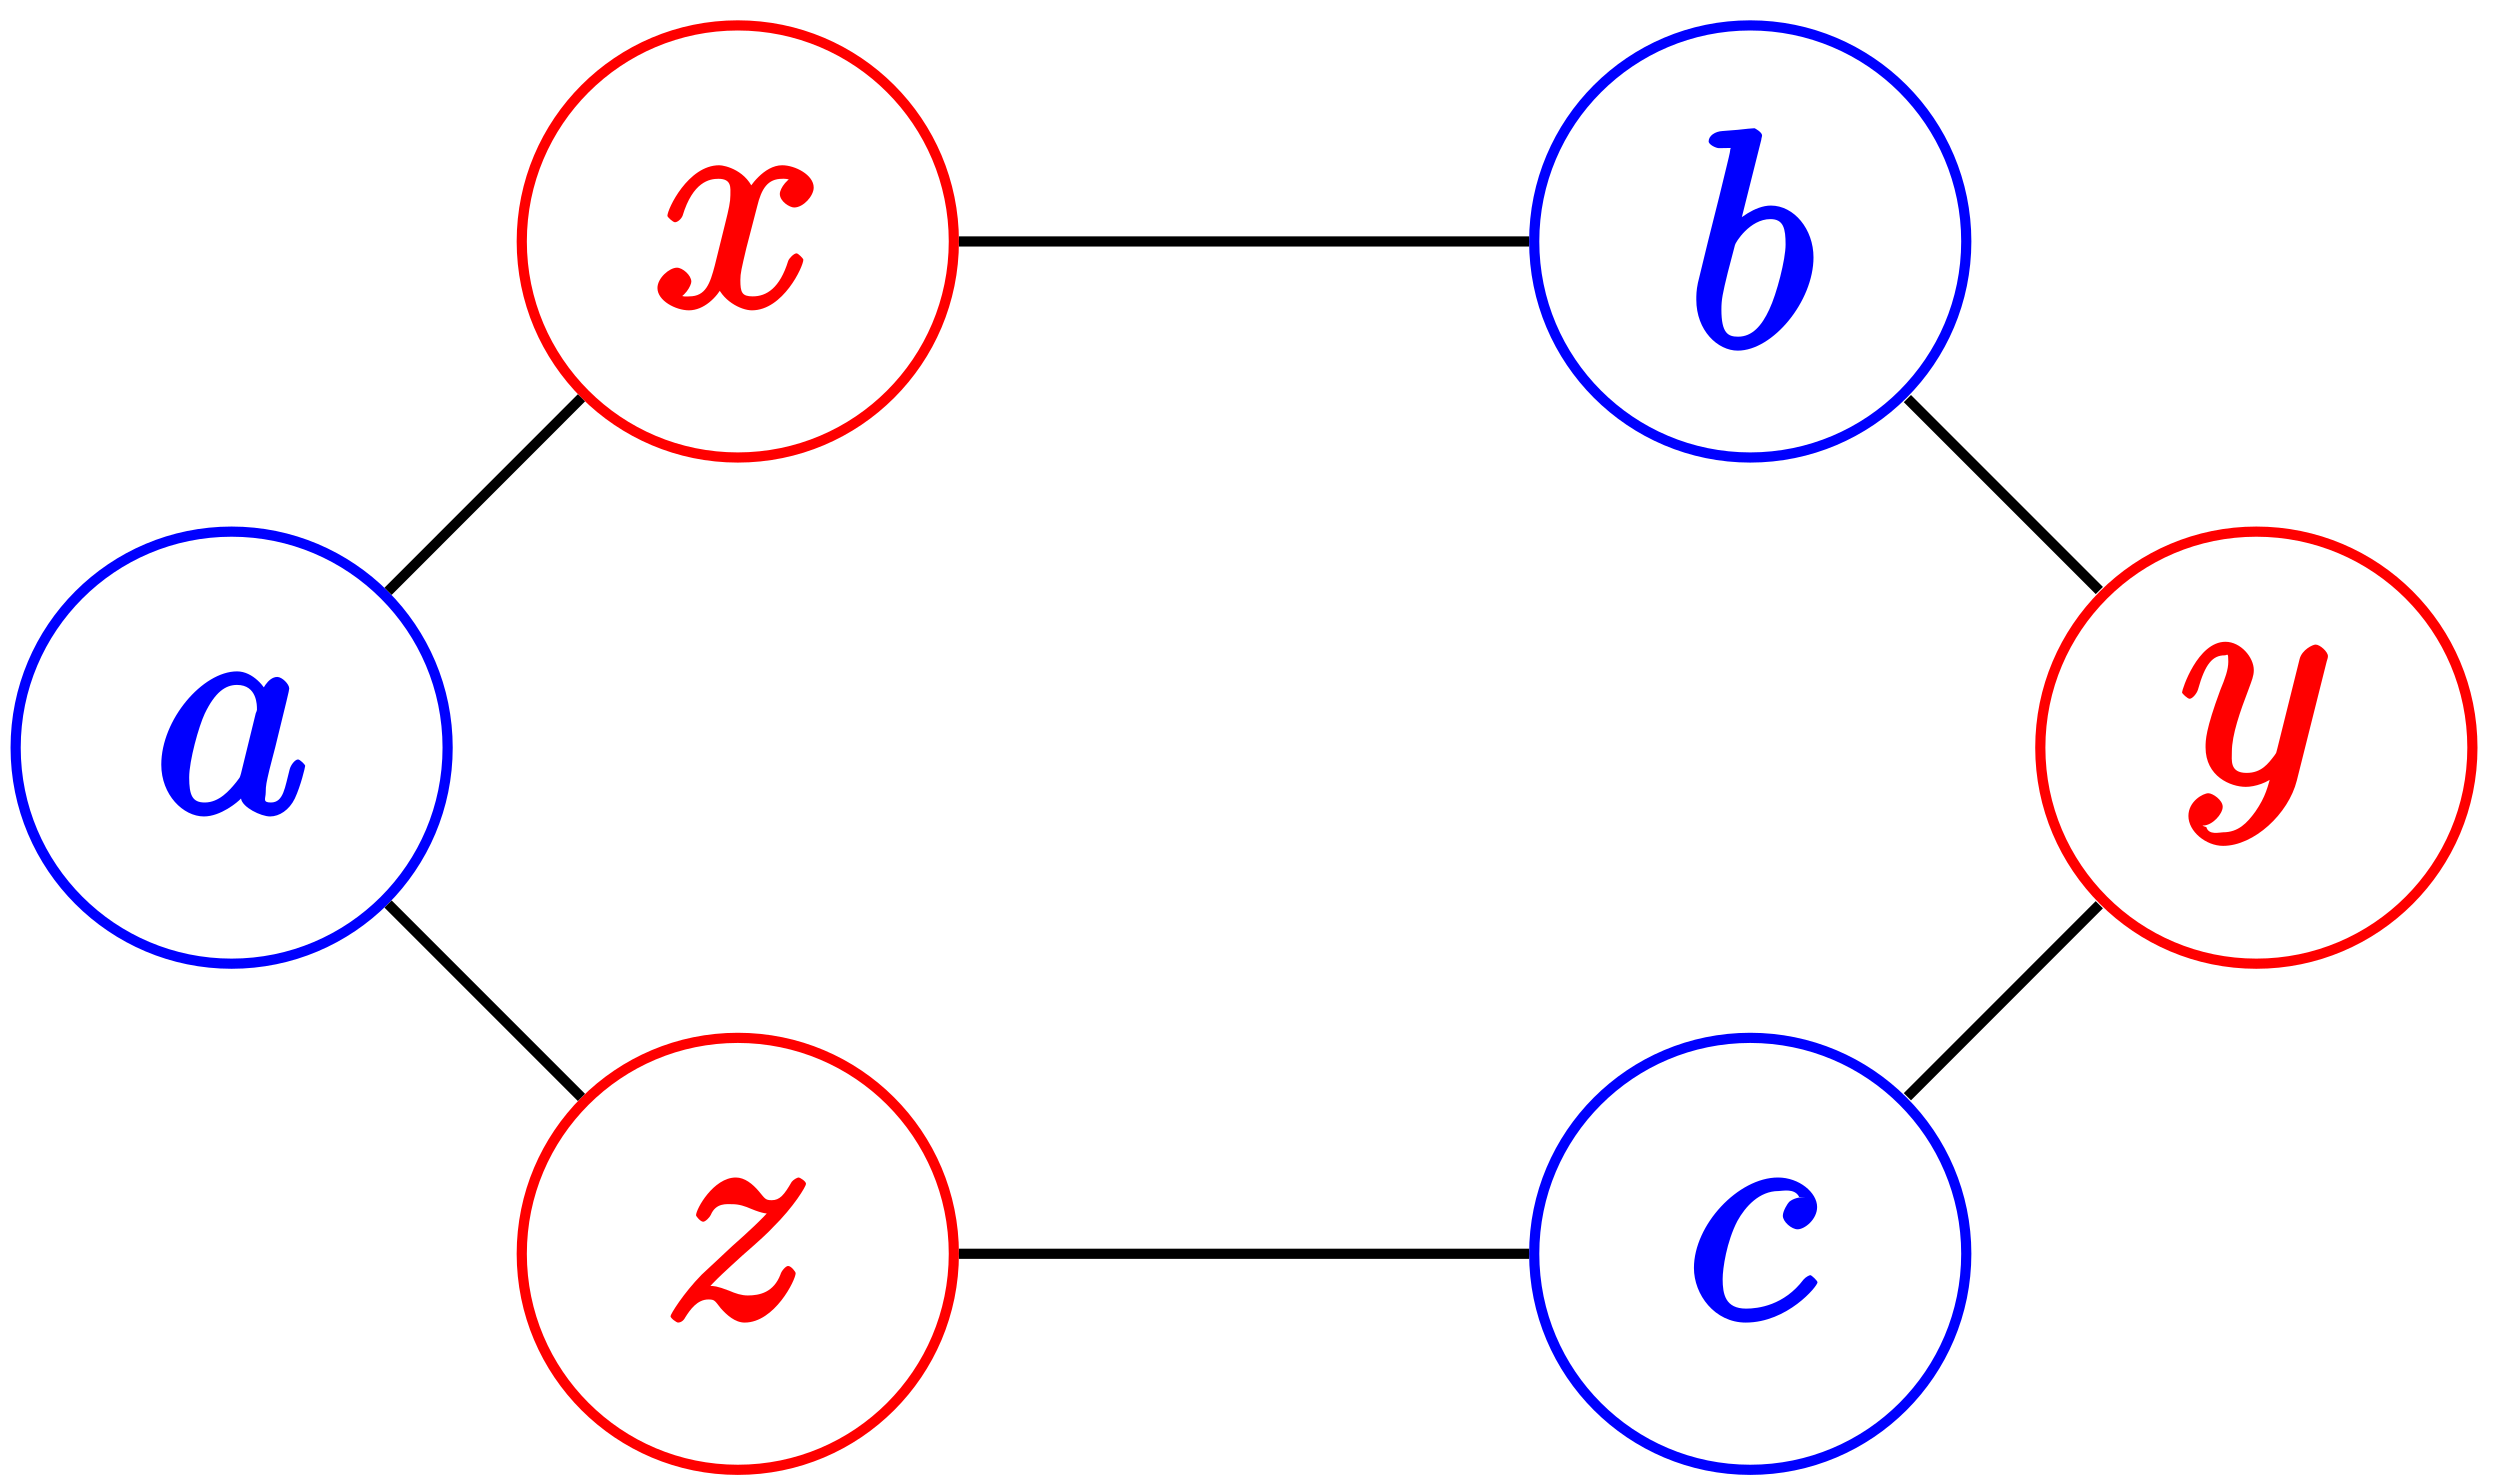
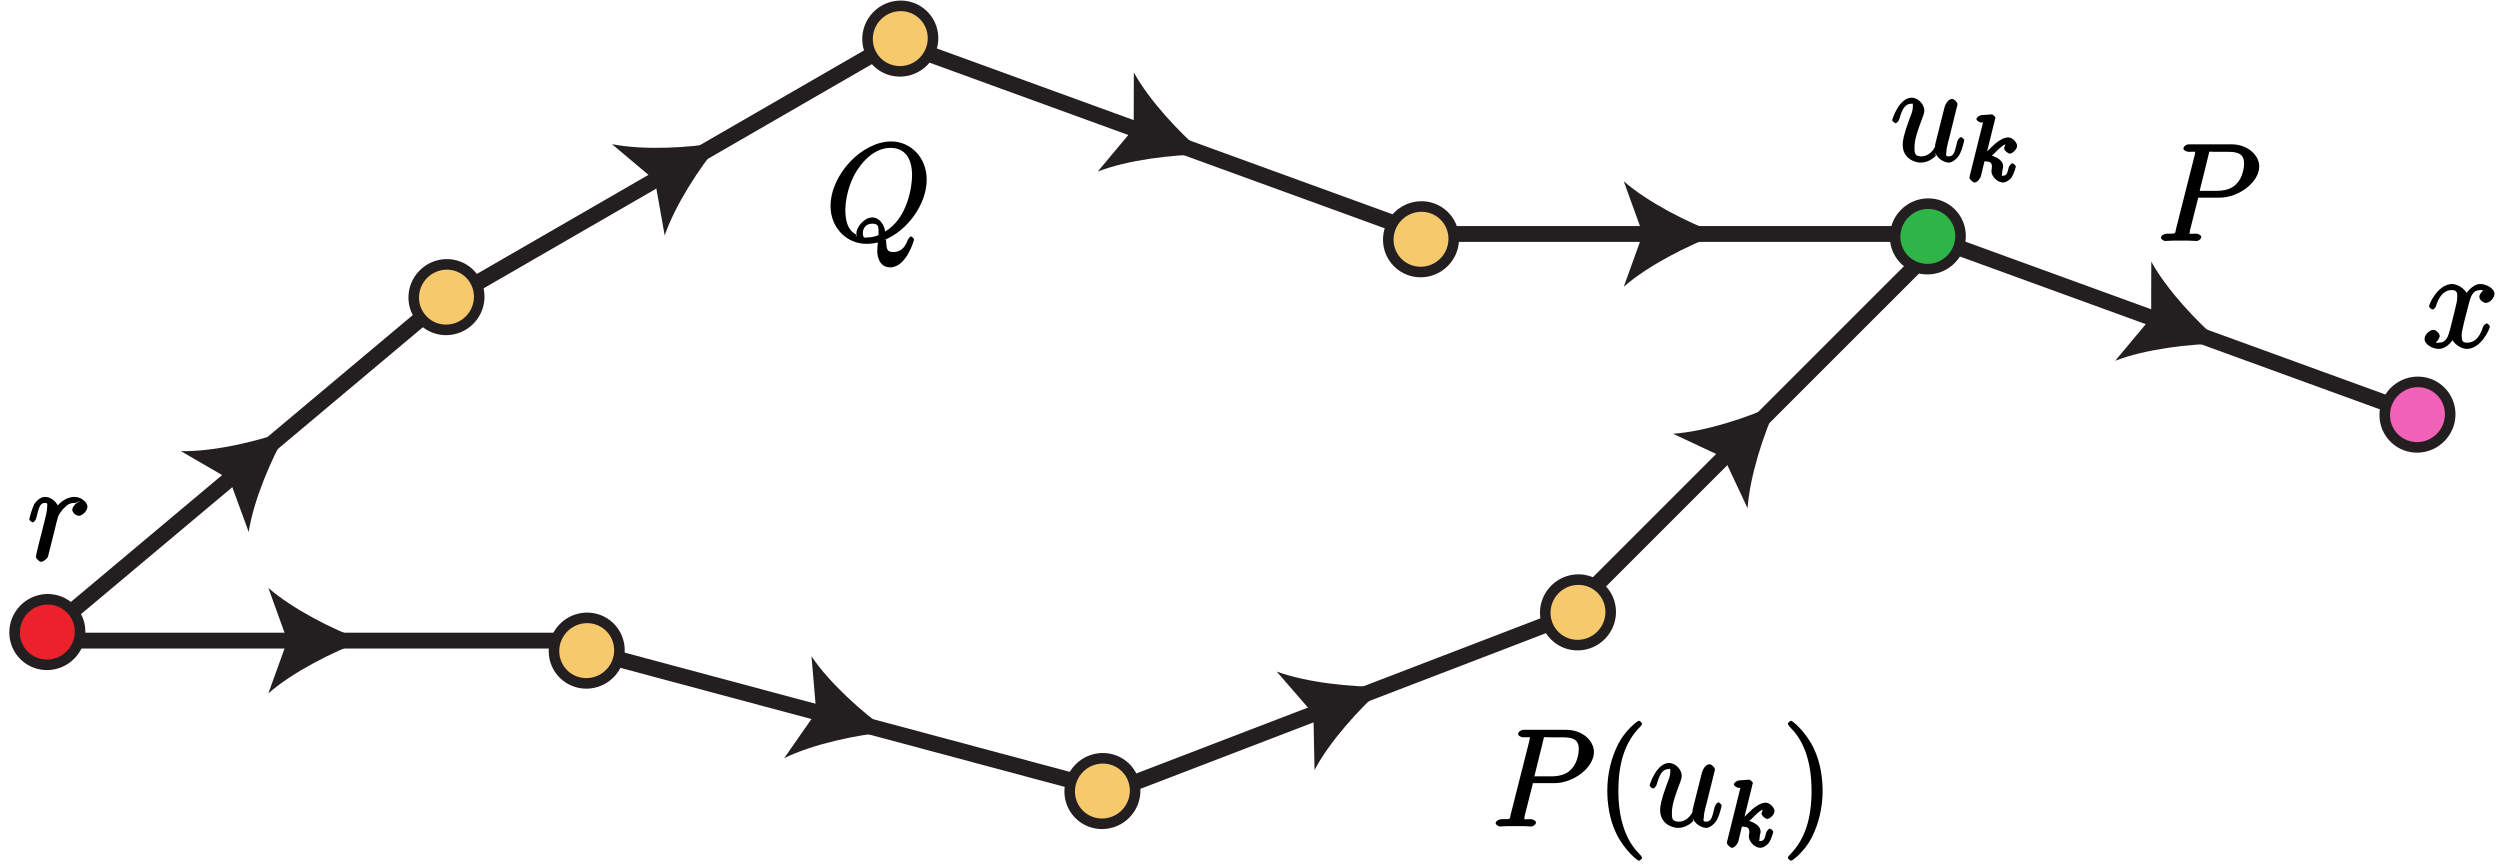
- <svg xmlns="http://www.w3.org/2000/svg" xmlns:xlink="http://www.w3.org/1999/xlink" width="98pt" height="58pt" viewBox="0 0 98 58" version="1.1">
+ <svg xmlns="http://www.w3.org/2000/svg" xmlns:xlink="http://www.w3.org/1999/xlink" width="219pt" height="76pt" viewBox="0 0 219 76" version="1.1">
  <defs>
    <g>
      <symbol overflow="visible" id="glyph0-0">
        <path style="stroke:none;" d="" />
      </symbol>
      <symbol overflow="visible" id="glyph0-1">
-         <path style="stroke:none;" d="M 3.438 -1.562 C 3.375 -1.359 3.422 -1.453 3.25 -1.219 C 2.984 -0.891 2.578 -0.422 2.016 -0.422 C 1.531 -0.422 1.406 -0.703 1.406 -1.406 C 1.406 -2.062 1.781 -3.406 2.016 -3.906 C 2.422 -4.75 2.828 -5.031 3.281 -5.031 C 4.078 -5.031 4.062 -4.203 4.062 -4.094 C 4.062 -4.094 4.078 -4.047 4.016 -3.922 Z M 4.516 -4.625 C 4.391 -4.938 3.906 -5.562 3.281 -5.562 C 1.938 -5.562 0.312 -3.672 0.312 -1.906 C 0.312 -0.719 1.172 0.125 1.984 0.125 C 2.641 0.125 3.312 -0.438 3.438 -0.578 C 3.484 -0.234 4.219 0.125 4.578 0.125 C 4.938 0.125 5.328 -0.125 5.547 -0.578 C 5.781 -1.078 5.953 -1.812 5.953 -1.859 C 5.953 -1.906 5.75 -2.109 5.672 -2.109 C 5.562 -2.109 5.391 -1.906 5.344 -1.719 C 5.156 -1.016 5.109 -0.422 4.609 -0.422 C 4.266 -0.422 4.406 -0.578 4.406 -0.812 C 4.406 -1.094 4.438 -1.219 4.547 -1.688 C 4.625 -1.984 4.688 -2.25 4.781 -2.594 C 5.219 -4.391 5.328 -4.812 5.328 -4.891 C 5.328 -5.062 5.047 -5.344 4.859 -5.344 C 4.484 -5.344 4.219 -4.766 4.203 -4.625 Z M 4.516 -4.625 " />
+         <path style="stroke:none;" d="M 4.656 -5.188 C 4.281 -5.109 3.922 -4.703 3.922 -4.438 C 3.922 -4.141 4.312 -3.906 4.484 -3.906 C 4.812 -3.906 5.25 -4.344 5.25 -4.703 C 5.25 -5.078 4.719 -5.562 4.125 -5.562 C 3.641 -5.562 2.969 -5.312 2.469 -4.578 L 2.75 -4.469 C 2.672 -5.109 2.031 -5.562 1.547 -5.562 C 1.094 -5.562 0.734 -5.156 0.578 -4.906 C 0.328 -4.359 0.156 -3.641 0.156 -3.578 C 0.156 -3.531 0.375 -3.328 0.453 -3.328 C 0.547 -3.328 0.719 -3.484 0.781 -3.766 C 0.969 -4.484 1.047 -5.031 1.516 -5.031 C 1.812 -5.031 1.719 -4.969 1.719 -4.625 C 1.719 -4.359 1.609 -3.891 1.516 -3.531 L 1.188 -2.234 C 1.141 -2.016 1 -1.469 0.938 -1.25 C 0.859 -0.938 0.734 -0.375 0.734 -0.328 C 0.734 -0.156 1.031 0.125 1.203 0.125 C 1.344 0.125 1.719 -0.109 1.797 -0.344 C 1.828 -0.438 2.266 -2.25 2.344 -2.516 C 2.406 -2.781 2.469 -3.031 2.531 -3.297 C 2.578 -3.469 2.625 -3.656 2.672 -3.812 C 2.703 -3.922 2.969 -4.406 3.281 -4.656 C 3.422 -4.797 3.625 -5.031 4.109 -5.031 C 4.297 -5.031 4.375 -5.031 4.266 -5.109 Z M 4.656 -5.188 " />
      </symbol>
      <symbol overflow="visible" id="glyph0-2">
+         <path style="stroke:none;" d="M 5.094 -0.078 C 7.141 -0.891 8.828 -3.219 8.828 -5.375 C 8.828 -7.344 7.391 -8.719 5.719 -8.719 C 3.156 -8.719 0.406 -5.812 0.406 -3.047 C 0.406 -1.172 1.812 0.25 3.547 0.25 C 3.953 0.25 4.344 0.188 4.547 0.125 C 4.5 0.641 4.5 0.703 4.5 0.938 C 4.5 1.281 4.656 2.312 5.625 2.312 C 7.047 2.312 7.719 -0.062 7.719 -0.125 C 7.719 -0.203 7.516 -0.406 7.453 -0.406 C 7.391 -0.406 7.203 -0.188 7.156 -0.062 C 6.891 0.688 6.438 0.969 5.922 0.969 C 5.312 0.969 5.312 0.703 5.266 -0.125 Z M 2.938 -0.438 C 2 -0.75 1.703 -1.594 1.703 -2.688 C 1.703 -3.531 1.953 -5.016 2.75 -6.219 C 3.641 -7.578 4.703 -8.156 5.641 -8.156 C 6.891 -8.156 7.547 -7.297 7.547 -5.734 C 7.547 -4.859 7.188 -2 5.188 -0.828 C 5.156 -1.188 4.828 -2.062 4.047 -2.062 C 3.391 -2.062 2.672 -1.25 2.672 -0.672 C 2.672 -0.531 2.766 -0.25 2.609 -0.531 Z M 4.75 -0.578 C 4.328 -0.375 3.953 -0.312 3.625 -0.312 C 3.5 -0.312 3.234 -0.156 3.234 -0.688 C 3.234 -1.109 3.5 -1.516 4.047 -1.516 C 4.641 -1.516 4.609 -1.25 4.609 -0.656 C 4.609 -0.578 4.609 -0.484 4.609 -0.5 Z M 4.75 -0.578 " />
+       </symbol>
+       <symbol overflow="visible" id="glyph0-3">
+         <path style="stroke:none;" d="M 3.531 -3.797 L 5.547 -3.797 C 7.203 -3.797 9 -5.156 9 -6.531 C 9 -7.453 8.062 -8.469 6.547 -8.469 L 2.859 -8.469 C 2.625 -8.469 2.359 -8.312 2.359 -8.078 C 2.359 -7.953 2.625 -7.812 2.812 -7.812 C 3.531 -7.812 3.375 -7.859 3.375 -7.734 C 3.375 -7.703 3.375 -7.641 3.328 -7.453 L 1.703 -1.031 C 1.609 -0.609 1.75 -0.641 0.906 -0.641 C 0.688 -0.641 0.391 -0.484 0.391 -0.281 C 0.391 -0.141 0.672 0 0.734 0 C 0.969 0 1.203 -0.031 1.438 -0.031 L 2.828 -0.031 C 3.062 -0.031 3.312 0 3.531 0 C 3.641 0 3.922 -0.141 3.922 -0.375 C 3.922 -0.484 3.656 -0.641 3.484 -0.641 C 2.766 -0.641 2.906 -0.578 2.906 -0.688 C 2.906 -0.75 2.922 -0.844 2.922 -0.891 L 3.656 -3.797 Z M 4.547 -7.5 C 4.656 -7.938 4.547 -7.812 5.016 -7.812 L 6.203 -7.812 C 7.094 -7.812 7.672 -7.672 7.672 -6.781 C 7.672 -6.469 7.562 -5.562 7.016 -5.016 C 6.812 -4.797 6.359 -4.391 5.266 -4.391 L 3.781 -4.391 Z M 4.547 -7.5 " />
+       </symbol>
+       <symbol overflow="visible" id="glyph0-4">
+         <path style="stroke:none;" d="M 3.906 -0.844 C 4.062 -0.172 4.812 0.125 5.094 0.125 C 5.469 0.125 5.922 -0.281 6.109 -0.688 C 6.312 -1.109 6.469 -1.812 6.469 -1.859 C 6.469 -1.906 6.266 -2.109 6.188 -2.109 C 6.078 -2.109 5.906 -1.906 5.859 -1.719 C 5.641 -0.891 5.594 -0.422 5.109 -0.422 C 4.75 -0.422 4.906 -0.656 4.906 -0.812 C 4.906 -1.094 4.953 -1.203 5.062 -1.703 C 5.156 -2.031 5.234 -2.359 5.312 -2.688 L 5.797 -4.641 C 5.875 -4.938 5.875 -4.953 5.875 -5 C 5.875 -5.172 5.578 -5.453 5.406 -5.453 C 5.062 -5.453 4.812 -5 4.734 -4.703 C 4.609 -4.234 3.969 -1.656 3.906 -1.406 C 4.047 -1.406 3.578 -0.422 2.703 -0.422 C 2.078 -0.422 2.109 -0.797 2.109 -1.25 C 2.109 -1.922 2.453 -2.875 2.766 -3.688 C 2.906 -4.062 2.969 -4.219 2.969 -4.453 C 2.969 -4.969 2.438 -5.562 1.859 -5.562 C 0.766 -5.562 0.156 -3.688 0.156 -3.578 C 0.156 -3.531 0.375 -3.328 0.453 -3.328 C 0.562 -3.328 0.734 -3.531 0.781 -3.688 C 1.062 -4.719 1.375 -5.031 1.828 -5.031 C 1.953 -5.031 1.969 -5.156 1.969 -4.781 C 1.969 -4.469 1.844 -4.125 1.656 -3.672 C 1.141 -2.25 1.078 -1.797 1.078 -1.438 C 1.078 -0.219 2.156 0.125 2.656 0.125 C 3.422 0.125 3.938 -0.438 3.984 -0.484 Z M 3.906 -0.844 " />
+       </symbol>
+       <symbol overflow="visible" id="glyph0-5">
        <path style="stroke:none;" d="M 5.672 -5.172 C 5.281 -5.109 4.969 -4.656 4.969 -4.438 C 4.969 -4.141 5.359 -3.906 5.531 -3.906 C 5.891 -3.906 6.297 -4.359 6.297 -4.688 C 6.297 -5.188 5.562 -5.562 5.062 -5.562 C 4.344 -5.562 3.766 -4.703 3.656 -4.469 L 3.984 -4.469 C 3.703 -5.359 2.812 -5.562 2.594 -5.562 C 1.375 -5.562 0.562 -3.844 0.562 -3.578 C 0.562 -3.531 0.781 -3.328 0.859 -3.328 C 0.953 -3.328 1.094 -3.438 1.156 -3.578 C 1.562 -4.922 2.219 -5.031 2.562 -5.031 C 3.094 -5.031 3.031 -4.672 3.031 -4.391 C 3.031 -4.125 2.969 -3.844 2.828 -3.281 L 2.422 -1.641 C 2.234 -0.922 2.062 -0.422 1.422 -0.422 C 1.359 -0.422 1.172 -0.375 0.922 -0.531 L 0.812 -0.281 C 1.25 -0.359 1.5 -0.859 1.5 -1 C 1.5 -1.25 1.156 -1.547 0.938 -1.547 C 0.641 -1.547 0.172 -1.141 0.172 -0.75 C 0.172 -0.25 0.891 0.125 1.406 0.125 C 1.984 0.125 2.5 -0.375 2.75 -0.859 L 2.469 -0.969 C 2.672 -0.266 3.438 0.125 3.875 0.125 C 5.094 0.125 5.891 -1.594 5.891 -1.859 C 5.891 -1.906 5.688 -2.109 5.625 -2.109 C 5.516 -2.109 5.328 -1.906 5.297 -1.812 C 4.969 -0.75 4.453 -0.422 3.906 -0.422 C 3.484 -0.422 3.422 -0.578 3.422 -1.062 C 3.422 -1.328 3.469 -1.516 3.656 -2.312 L 4.078 -3.938 C 4.25 -4.656 4.5 -5.031 5.062 -5.031 C 5.078 -5.031 5.297 -5.062 5.547 -4.906 Z M 5.672 -5.172 " />
      </symbol>
-       <symbol overflow="visible" id="glyph0-3">
-         <path style="stroke:none;" d="M 2.922 -8.141 C 2.922 -8.188 2.953 -8.266 2.953 -8.312 C 2.953 -8.438 2.672 -8.594 2.656 -8.594 C 2.641 -8.594 2.219 -8.562 2 -8.531 C 1.797 -8.516 1.609 -8.5 1.406 -8.484 C 1.109 -8.469 0.859 -8.297 0.859 -8.078 C 0.859 -7.953 1.141 -7.812 1.266 -7.812 C 1.875 -7.812 1.703 -7.859 1.703 -7.734 C 1.703 -7.656 1.609 -7.297 1.562 -7.094 L 1.281 -5.938 C 1.156 -5.469 0.484 -2.75 0.438 -2.531 C 0.375 -2.234 0.375 -2.031 0.375 -1.875 C 0.375 -0.656 1.219 0.125 2 0.125 C 3.375 0.125 4.969 -1.812 4.969 -3.531 C 4.969 -4.641 4.203 -5.562 3.297 -5.562 C 2.672 -5.562 2 -5.016 1.766 -4.766 L 2.047 -4.656 Z M 2.016 -0.422 C 1.625 -0.422 1.359 -0.547 1.359 -1.484 C 1.359 -1.875 1.406 -2.109 1.609 -2.938 C 1.656 -3.094 1.844 -3.859 1.891 -4.016 C 1.906 -4.109 2.469 -5.031 3.281 -5.031 C 3.797 -5.031 3.875 -4.656 3.875 -4.031 C 3.875 -3.453 3.531 -2.109 3.234 -1.484 C 2.938 -0.844 2.562 -0.422 2.016 -0.422 Z M 2.016 -0.422 " />
+       <symbol overflow="visible" id="glyph1-0">
+         <path style="stroke:none;" d="" />
      </symbol>
-       <symbol overflow="visible" id="glyph0-4">
-         <path style="stroke:none;" d="M 3.031 1.094 C 2.703 1.547 2.359 1.906 1.766 1.906 C 1.625 1.906 1.203 2.031 1.109 1.703 C 0.906 1.641 0.969 1.641 0.984 1.641 C 1.344 1.641 1.75 1.188 1.75 0.906 C 1.75 0.641 1.359 0.375 1.188 0.375 C 0.984 0.375 0.406 0.688 0.406 1.266 C 0.406 1.875 1.094 2.438 1.766 2.438 C 2.969 2.438 4.328 1.188 4.656 -0.125 L 5.828 -4.797 C 5.844 -4.859 5.875 -4.922 5.875 -5 C 5.875 -5.172 5.562 -5.453 5.391 -5.453 C 5.281 -5.453 4.859 -5.25 4.766 -4.891 L 3.891 -1.375 C 3.828 -1.156 3.875 -1.25 3.781 -1.109 C 3.531 -0.781 3.266 -0.422 2.688 -0.422 C 2.016 -0.422 2.109 -0.922 2.109 -1.25 C 2.109 -1.922 2.438 -2.844 2.766 -3.703 C 2.891 -4.047 2.969 -4.219 2.969 -4.453 C 2.969 -4.953 2.453 -5.562 1.859 -5.562 C 0.766 -5.562 0.156 -3.688 0.156 -3.578 C 0.156 -3.531 0.375 -3.328 0.453 -3.328 C 0.562 -3.328 0.734 -3.531 0.781 -3.688 C 1.062 -4.703 1.359 -5.031 1.828 -5.031 C 1.938 -5.031 1.969 -5.172 1.969 -4.781 C 1.969 -4.469 1.844 -4.125 1.656 -3.672 C 1.078 -2.109 1.078 -1.703 1.078 -1.422 C 1.078 -0.281 2.062 0.125 2.656 0.125 C 3 0.125 3.531 -0.031 3.844 -0.344 L 3.688 -0.516 C 3.516 0.141 3.438 0.5 3.031 1.094 Z M 3.031 1.094 " />
+       <symbol overflow="visible" id="glyph1-1">
+         <path style="stroke:none;" d="M 4.047 2.766 C 4.047 2.719 4 2.594 3.797 2.391 C 2.594 1.188 1.969 -0.688 1.969 -3.125 C 1.969 -5.438 2.484 -7.328 3.875 -8.734 C 4 -8.844 4.047 -8.984 4.047 -9.016 C 4.047 -9.078 3.828 -9.266 3.781 -9.266 C 3.625 -9.266 2.516 -8.359 1.938 -7.188 C 1.328 -5.969 1 -4.594 1 -3.125 C 1 -2.062 1.172 -0.641 1.797 0.641 C 2.5 2.078 3.641 3 3.781 3 C 3.828 3 4.047 2.828 4.047 2.766 Z M 4.047 2.766 " />
      </symbol>
-       <symbol overflow="visible" id="glyph0-5">
-         <path style="stroke:none;" d="M 4.672 -4.797 C 4.453 -4.797 4.219 -4.75 4.047 -4.609 C 3.984 -4.547 3.797 -4.25 3.797 -4.062 C 3.797 -3.828 4.141 -3.531 4.375 -3.531 C 4.656 -3.531 5.141 -3.922 5.141 -4.406 C 5.141 -4.969 4.438 -5.562 3.609 -5.562 C 2.047 -5.562 0.312 -3.703 0.312 -2.016 C 0.312 -0.969 1.125 0.125 2.344 0.125 C 3.969 0.125 5.156 -1.297 5.156 -1.453 C 5.156 -1.516 4.922 -1.734 4.875 -1.734 C 4.844 -1.734 4.703 -1.672 4.609 -1.562 C 3.844 -0.547 2.828 -0.422 2.359 -0.422 C 1.547 -0.422 1.438 -0.984 1.438 -1.578 C 1.438 -2 1.594 -3.047 2.016 -3.859 C 2.328 -4.422 2.875 -5.031 3.625 -5.031 C 3.781 -5.031 4.266 -5.156 4.438 -4.797 Z M 4.672 -4.797 " />
+       <symbol overflow="visible" id="glyph1-2">
+         <path style="stroke:none;" d="M 3.531 -3.125 C 3.531 -4.031 3.406 -5.516 2.734 -6.891 C 2.031 -8.328 0.891 -9.266 0.766 -9.266 C 0.719 -9.266 0.484 -9.078 0.484 -9.016 C 0.484 -8.984 0.531 -8.844 0.734 -8.641 C 1.938 -7.438 2.562 -5.562 2.562 -3.125 C 2.562 -0.812 2.047 1.078 0.656 2.484 C 0.531 2.594 0.484 2.719 0.484 2.766 C 0.484 2.828 0.719 3 0.766 3 C 0.922 3 2.016 2.109 2.594 0.938 C 3.203 -0.281 3.531 -1.688 3.531 -3.125 Z M 3.531 -3.125 " />
      </symbol>
-       <symbol overflow="visible" id="glyph0-6">
-         <path style="stroke:none;" d="M 1.625 -1 C 2.141 -1.594 2.562 -1.953 3.156 -2.5 C 3.875 -3.125 4.188 -3.422 4.344 -3.594 C 5.188 -4.422 5.656 -5.219 5.656 -5.312 C 5.656 -5.422 5.406 -5.562 5.375 -5.562 C 5.297 -5.562 5.156 -5.469 5.094 -5.391 C 4.797 -4.875 4.625 -4.672 4.312 -4.672 C 4.062 -4.672 4.047 -4.734 3.812 -5.016 C 3.562 -5.312 3.25 -5.562 2.906 -5.562 C 2.031 -5.562 1.344 -4.328 1.344 -4.078 C 1.344 -4.047 1.516 -3.828 1.625 -3.828 C 1.719 -3.828 1.891 -4.016 1.922 -4.094 C 2.125 -4.578 2.547 -4.516 2.766 -4.516 C 3.031 -4.516 3.266 -4.438 3.516 -4.328 C 3.969 -4.141 4.156 -4.141 4.281 -4.141 C 4.359 -4.141 4.406 -4.141 4.469 -4.141 L 4.344 -4.406 C 3.953 -3.938 3.312 -3.359 2.766 -2.875 L 1.562 -1.75 C 0.844 -1.016 0.344 -0.203 0.344 -0.125 C 0.344 -0.047 0.578 0.125 0.641 0.125 C 0.719 0.125 0.844 0.078 0.922 -0.078 C 1.109 -0.375 1.391 -0.781 1.828 -0.781 C 2.078 -0.781 2.078 -0.734 2.312 -0.438 C 2.547 -0.172 2.875 0.125 3.25 0.125 C 4.422 0.125 5.25 -1.547 5.25 -1.812 C 5.25 -1.859 5.078 -2.094 4.953 -2.094 C 4.859 -2.094 4.688 -1.891 4.656 -1.766 C 4.391 -1.062 3.844 -0.938 3.375 -0.938 C 3.125 -0.938 2.891 -1.016 2.641 -1.125 C 2.156 -1.312 2.031 -1.312 1.875 -1.312 C 1.75 -1.312 1.625 -1.312 1.516 -1.266 Z M 1.625 -1 " />
+       <symbol overflow="visible" id="glyph2-0">
+         <path style="stroke:none;" d="" />
+       </symbol>
+       <symbol overflow="visible" id="glyph2-1">
+         <path style="stroke:none;" d="M 2.453 -5.344 C 2.469 -5.359 2.547 -5.594 2.547 -5.609 C 2.547 -5.641 2.328 -5.891 2.234 -5.891 C 2.203 -5.891 1.953 -5.875 1.766 -5.859 L 1.328 -5.828 C 1.141 -5.812 0.875 -5.625 0.875 -5.469 C 0.875 -5.359 1.172 -5.172 1.281 -5.172 C 1.656 -5.172 1.469 -5.312 1.469 -5.25 C 1.469 -5.219 1.469 -5.203 1.422 -5.062 L 0.297 -0.531 C 0.266 -0.406 0.266 -0.359 0.266 -0.344 C 0.266 -0.219 0.562 0.078 0.719 0.078 C 0.984 0.078 1.234 -0.359 1.266 -0.469 C 1.344 -0.812 1.547 -1.656 1.578 -1.781 C 1.891 -1.75 2.234 -1.781 2.234 -1.328 C 2.234 -1.297 2.234 -1.25 2.219 -1.172 C 2.203 -1.062 2.188 -0.953 2.188 -0.922 C 2.188 -0.453 2.719 0.078 3.188 0.078 C 3.516 0.078 3.859 -0.219 3.953 -0.375 C 4.156 -0.672 4.328 -1.281 4.328 -1.328 C 4.328 -1.406 4.094 -1.609 4.031 -1.609 C 3.938 -1.609 3.734 -1.375 3.703 -1.234 C 3.594 -0.859 3.578 -0.516 3.203 -0.516 C 3 -0.516 3.125 -0.5 3.125 -0.719 C 3.125 -0.828 3.141 -0.922 3.172 -1.094 C 3.188 -1.125 3.219 -1.266 3.219 -1.344 C 3.219 -2 2.219 -2.328 1.812 -2.375 L 1.938 -2.078 C 2.234 -2.25 2.5 -2.516 2.594 -2.625 C 3.031 -3.047 3.266 -3.297 3.656 -3.297 C 3.75 -3.297 3.719 -3.328 3.562 -3.516 C 3.484 -3.5 3.297 -2.938 3.297 -2.938 C 3.297 -2.75 3.625 -2.453 3.797 -2.453 C 4.016 -2.453 4.438 -2.812 4.438 -3.141 C 4.438 -3.406 4.062 -3.875 3.656 -3.875 C 3.203 -3.875 2.641 -3.469 2.188 -3.016 C 1.734 -2.562 1.672 -2.531 1.797 -2.594 L 2.5 -5.438 Z M 2.453 -5.344 " />
      </symbol>
    </g>
+     <clipPath id="clip1">
+       <path d="M 87 54 L 124 54 L 124 72.629 L 87 72.629 Z M 87 54 " />
+     </clipPath>
+     <clipPath id="clip2">
+       <path d="M 64 54 L 104 54 L 104 72.629 L 64 72.629 Z M 64 54 " />
+     </clipPath>
+     <clipPath id="clip3">
+       <path d="M 50 0.051 L 87 0.051 L 87 24 L 50 24 Z M 50 0.051 " />
+     </clipPath>
+     <clipPath id="clip4">
+       <path d="M 71 0.051 L 108 0.051 L 108 20 L 71 20 Z M 71 0.051 " />
+     </clipPath>
+     <clipPath id="clip5">
+       <path d="M 181 20 L 215.102 20 L 215.102 45 L 181 45 Z M 181 20 " />
+     </clipPath>
+     <clipPath id="clip6">
+       <path d="M 0.816 33 L 29 33 L 29 64 L 0.816 64 Z M 0.816 33 " />
+     </clipPath>
+     <clipPath id="clip7">
+       <path d="M 0.816 47 L 13 47 L 13 64 L 0.816 64 Z M 0.816 47 " />
+     </clipPath>
+     <clipPath id="clip8">
+       <path d="M 75 0.051 L 82 0.051 L 82 7 L 75 7 Z M 75 0.051 " />
+     </clipPath>
+     <clipPath id="clip9">
+       <path d="M 70 0.051 L 87 0.051 L 87 12 L 70 12 Z M 70 0.051 " />
+     </clipPath>
+     <clipPath id="clip10">
+       <path d="M 203 28 L 215.102 28 L 215.102 45 L 203 45 Z M 203 28 " />
+     </clipPath>
+     <clipPath id="clip11">
+       <path d="M 93 66 L 100 66 L 100 72.629 L 93 72.629 Z M 93 66 " />
+     </clipPath>
+     <clipPath id="clip12">
+       <path d="M 88 61 L 105 61 L 105 72.629 L 88 72.629 Z M 88 61 " />
+     </clipPath>
  </defs>
  <g id="surface1">
-     <path style="fill:none;stroke-width:0.399;stroke-linecap:butt;stroke-linejoin:miter;stroke:rgb(0%,0%,100%);stroke-opacity:1;stroke-miterlimit:10;" d="M 8.467 19.841 C 8.467 24.521 4.678 28.31 -0.002 28.31 C -4.678 28.31 -8.467 24.521 -8.467 19.841 C -8.467 15.166 -4.678 11.373 -0.002 11.373 C 4.678 11.373 8.467 15.166 8.467 19.841 Z M 8.467 19.841 " transform="matrix(1,0,0,-1,9.08,49.15)" />
-     <g style="fill:rgb(0%,0%,100%);fill-opacity:1;">
-       <use xlink:href="#glyph0-1" x="6.01" y="31.88" />
+     <path style="fill:none;stroke-width:3;stroke-linecap:butt;stroke-linejoin:miter;stroke:rgb(13.73%,12.16%,12.549%);stroke-opacity:1;stroke-miterlimit:4;" d="M 0.001 -0.002 L 48.546 18.635 " transform="matrix(0.4626,0,0,-0.4626,115.7731,62.26491)" />
+     <g clip-path="url(#clip1)" clip-rule="nonzero">
+       <path style="fill:none;stroke-width:3;stroke-linecap:butt;stroke-linejoin:miter;stroke:rgb(13.73%,12.16%,12.549%);stroke-opacity:1;stroke-miterlimit:4;" d="M 0.004 0.003 L 43.567 16.722 " transform="matrix(0.4626,0,0,-0.4626,95.61924,70.00124)" />
    </g>
-     <path style="fill:none;stroke-width:0.399;stroke-linecap:butt;stroke-linejoin:miter;stroke:rgb(100%,0%,0%);stroke-opacity:1;stroke-miterlimit:10;" d="M 28.311 39.685 C 28.311 44.361 24.522 48.154 19.842 48.154 C 15.166 48.154 11.373 44.361 11.373 39.685 C 11.373 35.009 15.166 31.216 19.842 31.216 C 24.522 31.216 28.311 35.009 28.311 39.685 Z M 28.311 39.685 " transform="matrix(1,0,0,-1,9.08,49.15)" />
-     <g style="fill:rgb(100%,0%,0%);fill-opacity:1;">
-       <use xlink:href="#glyph0-2" x="25.6" y="12.04" />
+     <path style=" stroke:none;fill-rule:nonzero;fill:rgb(13.73%,12.16%,12.549%);fill-opacity:1;" d="M 121.246 60.164 C 119.039 62.109 116.469 64.965 115.152 67.453 L 115.055 62.539 L 111.84 58.828 C 114.484 59.793 118.305 60.195 121.246 60.164 " />
+     <g clip-path="url(#clip2)" clip-rule="nonzero">
+       <path style="fill:none;stroke-width:3;stroke-linecap:butt;stroke-linejoin:miter;stroke:rgb(13.73%,12.16%,12.549%);stroke-opacity:1;stroke-miterlimit:4;" d="M -0.004 0.003 L 50.23 -13.457 " transform="matrix(0.4626,0,0,-0.4626,72.24799,62.58336)" />
    </g>
-     <path style="fill:none;stroke-width:0.399;stroke-linecap:butt;stroke-linejoin:miter;stroke:rgb(0%,0%,100%);stroke-opacity:1;stroke-miterlimit:10;" d="M 67.998 39.685 C 67.998 44.361 64.205 48.154 59.529 48.154 C 54.85 48.154 51.061 44.361 51.061 39.685 C 51.061 35.009 54.85 31.216 59.529 31.216 C 64.205 31.216 67.998 35.009 67.998 39.685 Z M 67.998 39.685 " transform="matrix(1,0,0,-1,9.08,49.15)" />
-     <g style="fill:rgb(0%,0%,100%);fill-opacity:1;">
-       <use xlink:href="#glyph0-3" x="66.12" y="13.62" />
+     <path style="fill:none;stroke-width:3;stroke-linecap:butt;stroke-linejoin:miter;stroke:rgb(13.73%,12.16%,12.549%);stroke-opacity:1;stroke-miterlimit:4;" d="M -0.003 -0 L 45.072 -12.075 " transform="matrix(0.4626,0,0,-0.4626,51.39574,56.99603)" />
+     <path style=" stroke:none;fill-rule:nonzero;fill:rgb(13.73%,12.16%,12.549%);fill-opacity:1;" d="M 77.91 64.102 C 74.98 64.375 71.223 65.176 68.695 66.414 L 71.504 62.383 L 71.086 57.492 C 72.656 59.824 75.512 62.398 77.91 64.102 " />
+     <path style="fill:none;stroke-width:3;stroke-linecap:butt;stroke-linejoin:miter;stroke:rgb(13.73%,12.16%,12.549%);stroke-opacity:1;stroke-miterlimit:4;" d="M -0.002 0.004 L 36.772 36.77 " transform="matrix(0.4626,0,0,-0.4626,151.5477,39.53695)" />
+     <path style="fill:none;stroke-width:3;stroke-linecap:butt;stroke-linejoin:miter;stroke:rgb(13.73%,12.16%,12.549%);stroke-opacity:1;stroke-miterlimit:4;" d="M -0.003 0.002 L 32.996 33.002 " transform="matrix(0.4626,0,0,-0.4626,136.2828,54.80183)" />
+     <path style=" stroke:none;fill-rule:nonzero;fill:rgb(13.73%,12.16%,12.549%);fill-opacity:1;" d="M 155.695 35.391 C 154.465 38.066 153.281 41.723 153.09 44.527 L 151.004 40.082 L 146.555 37.996 C 149.363 37.805 153.02 36.617 155.695 35.391 " />
+     <path style="fill:none;stroke-width:3;stroke-linecap:butt;stroke-linejoin:miter;stroke:rgb(13.73%,12.16%,12.549%);stroke-opacity:1;stroke-miterlimit:4;" d="M -0.001 0 L 51.998 0 " transform="matrix(0.4626,0,0,-0.4626,25.94594,56.11737)" />
+     <path style="fill:none;stroke-width:3;stroke-linecap:butt;stroke-linejoin:miter;stroke:rgb(13.73%,12.16%,12.549%);stroke-opacity:1;stroke-miterlimit:4;" d="M 0.003 0 L 46.665 0 " transform="matrix(0.4626,0,0,-0.4626,4.358018,56.11737)" />
+     <path style=" stroke:none;fill-rule:nonzero;fill:rgb(13.73%,12.16%,12.549%);fill-opacity:1;" d="M 31.809 56.117 C 29.051 57.141 25.629 58.887 23.508 60.738 L 25.176 56.117 L 23.508 51.5 C 25.629 53.348 29.051 55.094 31.809 56.117 " />
+     <g clip-path="url(#clip3)" clip-rule="nonzero">
+       <path style="fill:none;stroke-width:3;stroke-linecap:butt;stroke-linejoin:miter;stroke:rgb(13.73%,12.16%,12.549%);stroke-opacity:1;stroke-miterlimit:4;" d="M -0.002 -0.002 L 45.031 25.997 " transform="matrix(0.4626,0,0,-0.4626,58.03206,15.40903)" />
    </g>
-     <path style="fill:none;stroke-width:0.399;stroke-linecap:butt;stroke-linejoin:miter;stroke:rgb(100%,0%,0%);stroke-opacity:1;stroke-miterlimit:10;" d="M 87.838 19.841 C 87.838 24.521 84.049 28.31 79.369 28.31 C 74.693 28.31 70.9 24.521 70.9 19.841 C 70.9 15.166 74.693 11.373 79.369 11.373 C 84.049 11.373 87.838 15.166 87.838 19.841 Z M 87.838 19.841 " transform="matrix(1,0,0,-1,9.08,49.15)" />
-     <g style="fill:rgb(100%,0%,0%);fill-opacity:1;">
-       <use xlink:href="#glyph0-4" x="85.38" y="30.72" />
+     <path style="fill:none;stroke-width:3;stroke-linecap:butt;stroke-linejoin:miter;stroke:rgb(13.73%,12.16%,12.549%);stroke-opacity:1;stroke-miterlimit:4;" d="M -0.001 -0 L 40.413 23.331 " transform="matrix(0.4626,0,0,-0.4626,39.33627,26.20311)" />
+     <path style=" stroke:none;fill-rule:nonzero;fill:rgb(13.73%,12.16%,12.549%);fill-opacity:1;" d="M 63.109 12.477 C 61.23 14.742 59.141 17.969 58.227 20.629 L 57.367 15.793 L 53.609 12.629 C 56.371 13.168 60.207 12.973 63.109 12.477 " />
+     <path style="fill:none;stroke-width:3;stroke-linecap:butt;stroke-linejoin:miter;stroke:rgb(13.73%,12.16%,12.549%);stroke-opacity:1;stroke-miterlimit:4;" d="M -0.001 -0.002 L 48.865 -17.786 " transform="matrix(0.4626,0,0,-0.4626,100.0356,11.52231)" />
+     <g clip-path="url(#clip4)" clip-rule="nonzero">
+       <path style="fill:none;stroke-width:3;stroke-linecap:butt;stroke-linejoin:miter;stroke:rgb(13.73%,12.16%,12.549%);stroke-opacity:1;stroke-miterlimit:4;" d="M 0.001 -0.004 L 43.851 -15.963 " transform="matrix(0.4626,0,0,-0.4626,79.74965,4.1388)" />
    </g>
-     <path style="fill:none;stroke-width:0.399;stroke-linecap:butt;stroke-linejoin:miter;stroke:rgb(0%,0%,100%);stroke-opacity:1;stroke-miterlimit:10;" d="M 67.998 0.002 C 67.998 4.677 64.205 8.466 59.529 8.466 C 54.85 8.466 51.061 4.677 51.061 0.002 C 51.061 -4.678 54.85 -8.467 59.529 -8.467 C 64.205 -8.467 67.998 -4.678 67.998 0.002 Z M 67.998 0.002 " transform="matrix(1,0,0,-1,9.08,49.15)" />
-     <g style="fill:rgb(0%,0%,100%);fill-opacity:1;">
-       <use xlink:href="#glyph0-5" x="66.09" y="51.72" />
+     <path style=" stroke:none;fill-rule:nonzero;fill:rgb(13.73%,12.16%,12.549%);fill-opacity:1;" d="M 105.547 13.527 C 102.602 13.547 98.789 14.016 96.164 15.027 L 99.312 11.258 L 99.324 6.348 C 100.684 8.809 103.301 11.621 105.547 13.527 " />
+     <path style="fill:none;stroke-width:3;stroke-linecap:butt;stroke-linejoin:miter;stroke:rgb(13.73%,12.16%,12.549%);stroke-opacity:1;stroke-miterlimit:4;" d="M -0.003 0.003 L 52.004 0.003 " transform="matrix(0.4626,0,0,-0.4626,144.681,20.4974)" />
+     <path style="fill:none;stroke-width:3;stroke-linecap:butt;stroke-linejoin:miter;stroke:rgb(13.73%,12.16%,12.549%);stroke-opacity:1;stroke-miterlimit:4;" d="M 0.001 0.003 L 46.663 0.003 " transform="matrix(0.4626,0,0,-0.4626,123.0933,20.4974)" />
+     <path style=" stroke:none;fill-rule:nonzero;fill:rgb(13.73%,12.16%,12.549%);fill-opacity:1;" d="M 150.543 20.496 C 147.785 21.52 144.363 23.266 142.242 25.117 L 143.91 20.496 L 142.242 15.879 C 144.363 17.727 147.785 19.473 150.543 20.496 " />
+     <g clip-path="url(#clip5)" clip-rule="nonzero">
+       <path style="fill:none;stroke-width:3;stroke-linecap:butt;stroke-linejoin:miter;stroke:rgb(13.73%,12.16%,12.549%);stroke-opacity:1;stroke-miterlimit:4;" d="M -0.002 -0 L 48.864 -17.783 " transform="matrix(0.4626,0,0,-0.4626,189.1651,28.09371)" />
    </g>
-     <path style="fill:none;stroke-width:0.399;stroke-linecap:butt;stroke-linejoin:miter;stroke:rgb(100%,0%,0%);stroke-opacity:1;stroke-miterlimit:10;" d="M 28.311 0.002 C 28.311 4.677 24.522 8.466 19.842 8.466 C 15.166 8.466 11.373 4.677 11.373 0.002 C 11.373 -4.678 15.166 -8.467 19.842 -8.467 C 24.522 -8.467 28.311 -4.678 28.311 0.002 Z M 28.311 0.002 " transform="matrix(1,0,0,-1,9.08,49.15)" />
-     <g style="fill:rgb(100%,0%,0%);fill-opacity:1;">
-       <use xlink:href="#glyph0-6" x="25.94" y="51.72" />
+     <path style="fill:none;stroke-width:3;stroke-linecap:butt;stroke-linejoin:miter;stroke:rgb(13.73%,12.16%,12.549%);stroke-opacity:1;stroke-miterlimit:4;" d="M -0 -0.002 L 43.85 -15.961 " transform="matrix(0.4626,0,0,-0.4626,168.879,20.71015)" />
+     <path style=" stroke:none;fill-rule:nonzero;fill:rgb(13.73%,12.16%,12.549%);fill-opacity:1;" d="M 194.676 30.098 C 191.73 30.117 187.918 30.59 185.293 31.602 L 188.441 27.832 L 188.453 22.918 C 189.812 25.383 192.434 28.195 194.676 30.098 " />
+     <path style="fill:none;stroke-width:3;stroke-linecap:butt;stroke-linejoin:miter;stroke:rgb(13.73%,12.16%,12.549%);stroke-opacity:1;stroke-miterlimit:4;" d="M 0 -0.002 L 39.831 33.428 " transform="matrix(0.4626,0,0,-0.4626,20.68345,41.49125)" />
+     <g clip-path="url(#clip6)" clip-rule="nonzero">
+       <path style="fill:none;stroke-width:3;stroke-linecap:butt;stroke-linejoin:miter;stroke:rgb(13.73%,12.16%,12.549%);stroke-opacity:1;stroke-miterlimit:4;" d="M -0.003 0.001 L 35.749 29.994 " transform="matrix(0.4626,0,0,-0.4626,4.146147,55.36745)" />
    </g>
-     <path style="fill:none;stroke-width:0.399;stroke-linecap:butt;stroke-linejoin:miter;stroke:rgb(0%,0%,0%);stroke-opacity:1;stroke-miterlimit:10;" d="M 6.131 25.97 L 13.713 33.556 " transform="matrix(1,0,0,-1,9.08,49.15)" />
-     <path style="fill:none;stroke-width:0.399;stroke-linecap:butt;stroke-linejoin:miter;stroke:rgb(0%,0%,0%);stroke-opacity:1;stroke-miterlimit:10;" d="M 6.131 13.713 L 13.713 6.13 " transform="matrix(1,0,0,-1,9.08,49.15)" />
-     <path style="fill:none;stroke-width:0.399;stroke-linecap:butt;stroke-linejoin:miter;stroke:rgb(0%,0%,0%);stroke-opacity:1;stroke-miterlimit:10;" d="M 50.861 39.685 L 28.51 39.685 " transform="matrix(1,0,0,-1,9.08,49.15)" />
-     <path style="fill:none;stroke-width:0.399;stroke-linecap:butt;stroke-linejoin:miter;stroke:rgb(0%,0%,0%);stroke-opacity:1;stroke-miterlimit:10;" d="M 65.69 33.525 L 73.213 26.002 " transform="matrix(1,0,0,-1,9.08,49.15)" />
-     <path style="fill:none;stroke-width:0.399;stroke-linecap:butt;stroke-linejoin:miter;stroke:rgb(0%,0%,0%);stroke-opacity:1;stroke-miterlimit:10;" d="M 50.861 0.002 L 28.51 0.002 " transform="matrix(1,0,0,-1,9.08,49.15)" />
-     <path style="fill:none;stroke-width:0.399;stroke-linecap:butt;stroke-linejoin:miter;stroke:rgb(0%,0%,0%);stroke-opacity:1;stroke-miterlimit:10;" d="M 65.69 6.158 L 73.213 13.685 " transform="matrix(1,0,0,-1,9.08,49.15)" />
+     <path style=" stroke:none;fill-rule:nonzero;fill:rgb(13.73%,12.16%,12.549%);fill-opacity:1;" d="M 25.176 37.723 C 23.719 40.281 22.219 43.816 21.785 46.598 L 20.094 41.984 L 15.844 39.52 C 18.66 39.574 22.402 38.711 25.176 37.723 " />
+     <path style=" stroke:none;fill-rule:nonzero;fill:rgb(96.404%,78.809%,42.223%);fill-opacity:1;" d="M 140.234 51.566 C 139.102 50.473 137.285 50.516 136.18 51.664 C 135.074 52.809 135.094 54.625 136.227 55.719 C 137.359 56.812 139.176 56.773 140.281 55.625 C 141.391 54.477 141.367 52.66 140.234 51.566 " />
+     <path style="fill:none;stroke-width:2;stroke-linecap:butt;stroke-linejoin:miter;stroke:rgb(13.73%,12.16%,12.549%);stroke-opacity:1;stroke-miterlimit:4;" d="M -0.004 0.003 C -2.453 2.367 -6.379 2.274 -8.769 -0.208 C -11.159 -2.682 -11.116 -6.609 -8.668 -8.973 C -6.219 -11.338 -2.292 -11.253 0.097 -8.771 C 2.496 -6.288 2.445 -2.362 -0.004 0.003 Z M -0.004 0.003 " transform="matrix(0.4626,0,0,-0.4626,140.2362,51.5677)" />
+     <path style=" stroke:none;fill-rule:nonzero;fill:rgb(92.307%,13.475%,17.377%);fill-opacity:1;" d="M 6.152 53.293 C 5.02 52.195 3.203 52.238 2.094 53.387 C 0.988 54.535 1.008 56.348 2.141 57.445 C 3.273 58.535 5.09 58.496 6.199 57.348 C 7.305 56.199 7.285 54.383 6.152 53.293 " />
+     <g clip-path="url(#clip7)" clip-rule="nonzero">
+       <path style="fill:none;stroke-width:2;stroke-linecap:butt;stroke-linejoin:miter;stroke:rgb(13.73%,12.16%,12.549%);stroke-opacity:1;stroke-miterlimit:4;" d="M 0.002 -0.004 C -2.447 2.369 -6.373 2.276 -8.771 -0.207 C -11.161 -2.689 -11.119 -6.607 -8.67 -8.98 C -6.221 -11.336 -2.295 -11.251 0.104 -8.769 C 2.493 -6.286 2.451 -2.36 0.002 -0.004 Z M 0.002 -0.004 " transform="matrix(0.4626,0,0,-0.4626,6.151287,53.29116)" />
+     </g>
+     <g clip-path="url(#clip8)" clip-rule="nonzero">
+       <path style=" stroke:none;fill-rule:nonzero;fill:rgb(96.404%,78.809%,42.223%);fill-opacity:1;" d="M 80.871 1.305 C 79.738 0.211 77.922 0.254 76.812 1.402 C 75.707 2.547 75.727 4.363 76.859 5.457 C 77.992 6.551 79.809 6.508 80.918 5.363 C 82.023 4.215 82.004 2.398 80.871 1.305 " />
+     </g>
+     <g clip-path="url(#clip9)" clip-rule="nonzero">
+       <path style="fill:none;stroke-width:2;stroke-linecap:butt;stroke-linejoin:miter;stroke:rgb(13.73%,12.16%,12.549%);stroke-opacity:1;stroke-miterlimit:4;" d="M 0.003 0.001 C -2.445 2.365 -6.372 2.272 -8.77 -0.21 C -11.16 -2.684 -11.118 -6.611 -8.669 -8.975 C -6.22 -11.339 -2.293 -11.247 0.105 -8.772 C 2.494 -6.29 2.452 -2.363 0.003 0.001 Z M 0.003 0.001 " transform="matrix(0.4626,0,0,-0.4626,80.86956,1.305143)" />
+     </g>
+     <path style=" stroke:none;fill-rule:nonzero;fill:rgb(96.404%,78.809%,42.223%);fill-opacity:1;" d="M 41.117 23.953 C 39.984 22.859 38.168 22.902 37.059 24.047 C 35.953 25.195 35.973 27.012 37.105 28.105 C 38.238 29.199 40.055 29.156 41.164 28.008 C 42.27 26.863 42.25 25.047 41.117 23.953 " />
+     <path style="fill:none;stroke-width:2;stroke-linecap:butt;stroke-linejoin:miter;stroke:rgb(13.73%,12.16%,12.549%);stroke-opacity:1;stroke-miterlimit:4;" d="M 0.002 -0.002 C -2.447 2.362 -6.373 2.269 -8.771 -0.205 C -11.161 -2.688 -11.119 -6.614 -8.67 -8.979 C -6.221 -11.343 -2.295 -11.25 0.103 -8.767 C 2.493 -6.293 2.451 -2.367 0.002 -0.002 Z M 0.002 -0.002 " transform="matrix(0.4626,0,0,-0.4626,41.11621,23.952)" />
+     <path style=" stroke:none;fill-rule:nonzero;fill:rgb(18.001%,70.561%,27.866%);fill-opacity:1;" d="M 170.883 18.633 C 169.75 17.539 167.934 17.582 166.828 18.73 C 165.719 19.875 165.742 21.691 166.875 22.785 C 168.004 23.879 169.82 23.836 170.93 22.691 C 172.035 21.543 172.016 19.727 170.883 18.633 " />
+     <path style="fill:none;stroke-width:2;stroke-linecap:butt;stroke-linejoin:miter;stroke:rgb(13.73%,12.16%,12.549%);stroke-opacity:1;stroke-miterlimit:4;" d="M -0.003 0.002 C -2.452 2.367 -6.379 2.274 -8.768 -0.209 C -11.166 -2.683 -11.116 -6.609 -8.667 -8.974 C -6.227 -11.338 -2.3 -11.245 0.098 -8.771 C 2.488 -6.289 2.446 -2.362 -0.003 0.002 Z M -0.003 0.002 " transform="matrix(0.4626,0,0,-0.4626,170.8843,18.63391)" />
+     <path style=" stroke:none;fill-rule:nonzero;fill:rgb(96.404%,78.809%,42.223%);fill-opacity:1;" d="M 126.488 18.883 C 125.355 17.789 123.539 17.832 122.43 18.98 C 121.324 20.125 121.344 21.941 122.477 23.035 C 123.609 24.129 125.426 24.09 126.531 22.941 C 127.641 21.793 127.617 19.977 126.488 18.883 " />
+     <path style="fill:none;stroke-width:2;stroke-linecap:butt;stroke-linejoin:miter;stroke:rgb(13.73%,12.16%,12.549%);stroke-opacity:1;stroke-miterlimit:4;" d="M 0.003 0.002 C -2.446 2.367 -6.372 2.274 -8.77 -0.209 C -11.16 -2.683 -11.118 -6.609 -8.669 -8.974 C -6.22 -11.338 -2.294 -11.254 0.096 -8.771 C 2.494 -6.288 2.443 -2.362 0.003 0.002 Z M 0.003 0.002 " transform="matrix(0.4626,0,0,-0.4626,126.4869,18.88394)" />
+     <path style=" stroke:none;fill-rule:nonzero;fill:rgb(94.707%,37.997%,72.031%);fill-opacity:1;" d="M 213.773 34.246 C 212.645 33.152 210.828 33.195 209.719 34.34 C 208.613 35.488 208.633 37.305 209.766 38.398 C 210.898 39.492 212.715 39.449 213.82 38.301 C 214.93 37.156 214.906 35.34 213.773 34.246 " />
+     <g clip-path="url(#clip10)" clip-rule="nonzero">
+       <path style="fill:none;stroke-width:2;stroke-linecap:butt;stroke-linejoin:miter;stroke:rgb(13.73%,12.16%,12.549%);stroke-opacity:1;stroke-miterlimit:4;" d="M -0.004 -0.002 C -2.444 2.362 -6.37 2.269 -8.769 -0.205 C -11.158 -2.688 -11.116 -6.614 -8.667 -8.978 C -6.218 -11.343 -2.292 -11.25 0.098 -8.767 C 2.496 -6.293 2.445 -2.367 -0.004 -0.002 Z M -0.004 -0.002 " transform="matrix(0.4626,0,0,-0.4626,213.7751,34.24504)" />
+     </g>
+     <g clip-path="url(#clip11)" clip-rule="nonzero">
+       <path style=" stroke:none;fill-rule:nonzero;fill:rgb(96.404%,78.809%,42.223%);fill-opacity:1;" d="M 98.578 67.219 C 97.445 66.125 95.629 66.168 94.52 67.316 C 93.414 68.461 93.434 70.277 94.566 71.371 C 95.699 72.465 97.516 72.422 98.621 71.277 C 99.73 70.129 99.707 68.312 98.578 67.219 " />
+     </g>
+     <g clip-path="url(#clip12)" clip-rule="nonzero">
+       <path style="fill:none;stroke-width:2;stroke-linecap:butt;stroke-linejoin:miter;stroke:rgb(13.73%,12.16%,12.549%);stroke-opacity:1;stroke-miterlimit:4;" d="M 0.003 0.003 C -2.446 2.368 -6.372 2.275 -8.77 -0.208 C -11.16 -2.682 -11.118 -6.609 -8.669 -8.973 C -6.22 -11.337 -2.294 -11.244 0.096 -8.77 C 2.494 -6.288 2.444 -2.361 0.003 0.003 Z M 0.003 0.003 " transform="matrix(0.4626,0,0,-0.4626,98.57664,67.22023)" />
+     </g>
+     <path style=" stroke:none;fill-rule:nonzero;fill:rgb(96.404%,78.809%,42.223%);fill-opacity:1;" d="M 53.402 54.918 C 52.266 53.824 50.453 53.867 49.344 55.016 C 48.238 56.164 48.258 57.977 49.391 59.074 C 50.523 60.164 52.34 60.125 53.449 58.977 C 54.555 57.828 54.531 56.012 53.402 54.918 " />
+     <path style="fill:none;stroke-width:2;stroke-linecap:butt;stroke-linejoin:miter;stroke:rgb(13.73%,12.16%,12.549%);stroke-opacity:1;stroke-miterlimit:4;" d="M 0.003 0.003 C -2.454 2.367 -6.372 2.274 -8.77 -0.208 C -11.16 -2.691 -11.118 -6.609 -8.669 -8.982 C -6.22 -11.338 -2.294 -11.253 0.104 -8.771 C 2.494 -6.288 2.444 -2.362 0.003 0.003 Z M 0.003 0.003 " transform="matrix(0.4626,0,0,-0.4626,53.40088,54.91928)" />
+     <g style="fill:rgb(0%,0%,0%);fill-opacity:1;">
+       <use xlink:href="#glyph0-1" x="2.41" y="49.09" />
+     </g>
+     <g style="fill:rgb(0%,0%,0%);fill-opacity:1;">
+       <use xlink:href="#glyph0-2" x="72.35" y="21.11" />
+     </g>
+     <g style="fill:rgb(0%,0%,0%);fill-opacity:1;">
+       <use xlink:href="#glyph0-3" x="130.63" y="72.4" />
+     </g>
+     <g style="fill:rgb(0%,0%,0%);fill-opacity:1;">
+       <use xlink:href="#glyph1-1" x="139.8" y="72.4" />
+     </g>
+     <g style="fill:rgb(0%,0%,0%);fill-opacity:1;">
+       <use xlink:href="#glyph0-4" x="144.35" y="72.4" />
+     </g>
+     <g style="fill:rgb(0%,0%,0%);fill-opacity:1;">
+       <use xlink:href="#glyph2-1" x="151.01" y="74.19" />
+     </g>
+     <g style="fill:rgb(0%,0%,0%);fill-opacity:1;">
+       <use xlink:href="#glyph1-2" x="156.13" y="72.4" />
+     </g>
+     <g style="fill:rgb(0%,0%,0%);fill-opacity:1;">
+       <use xlink:href="#glyph0-4" x="165.6" y="14.12" />
+     </g>
+     <g style="fill:rgb(0%,0%,0%);fill-opacity:1;">
+       <use xlink:href="#glyph2-1" x="172.26" y="15.91" />
+     </g>
+     <g style="fill:rgb(0%,0%,0%);fill-opacity:1;">
+       <use xlink:href="#glyph0-3" x="188.91" y="21.11" />
+     </g>
+     <g style="fill:rgb(0%,0%,0%);fill-opacity:1;">
+       <use xlink:href="#glyph0-5" x="212.22" y="30.44" />
+     </g>
  </g>
</svg>
